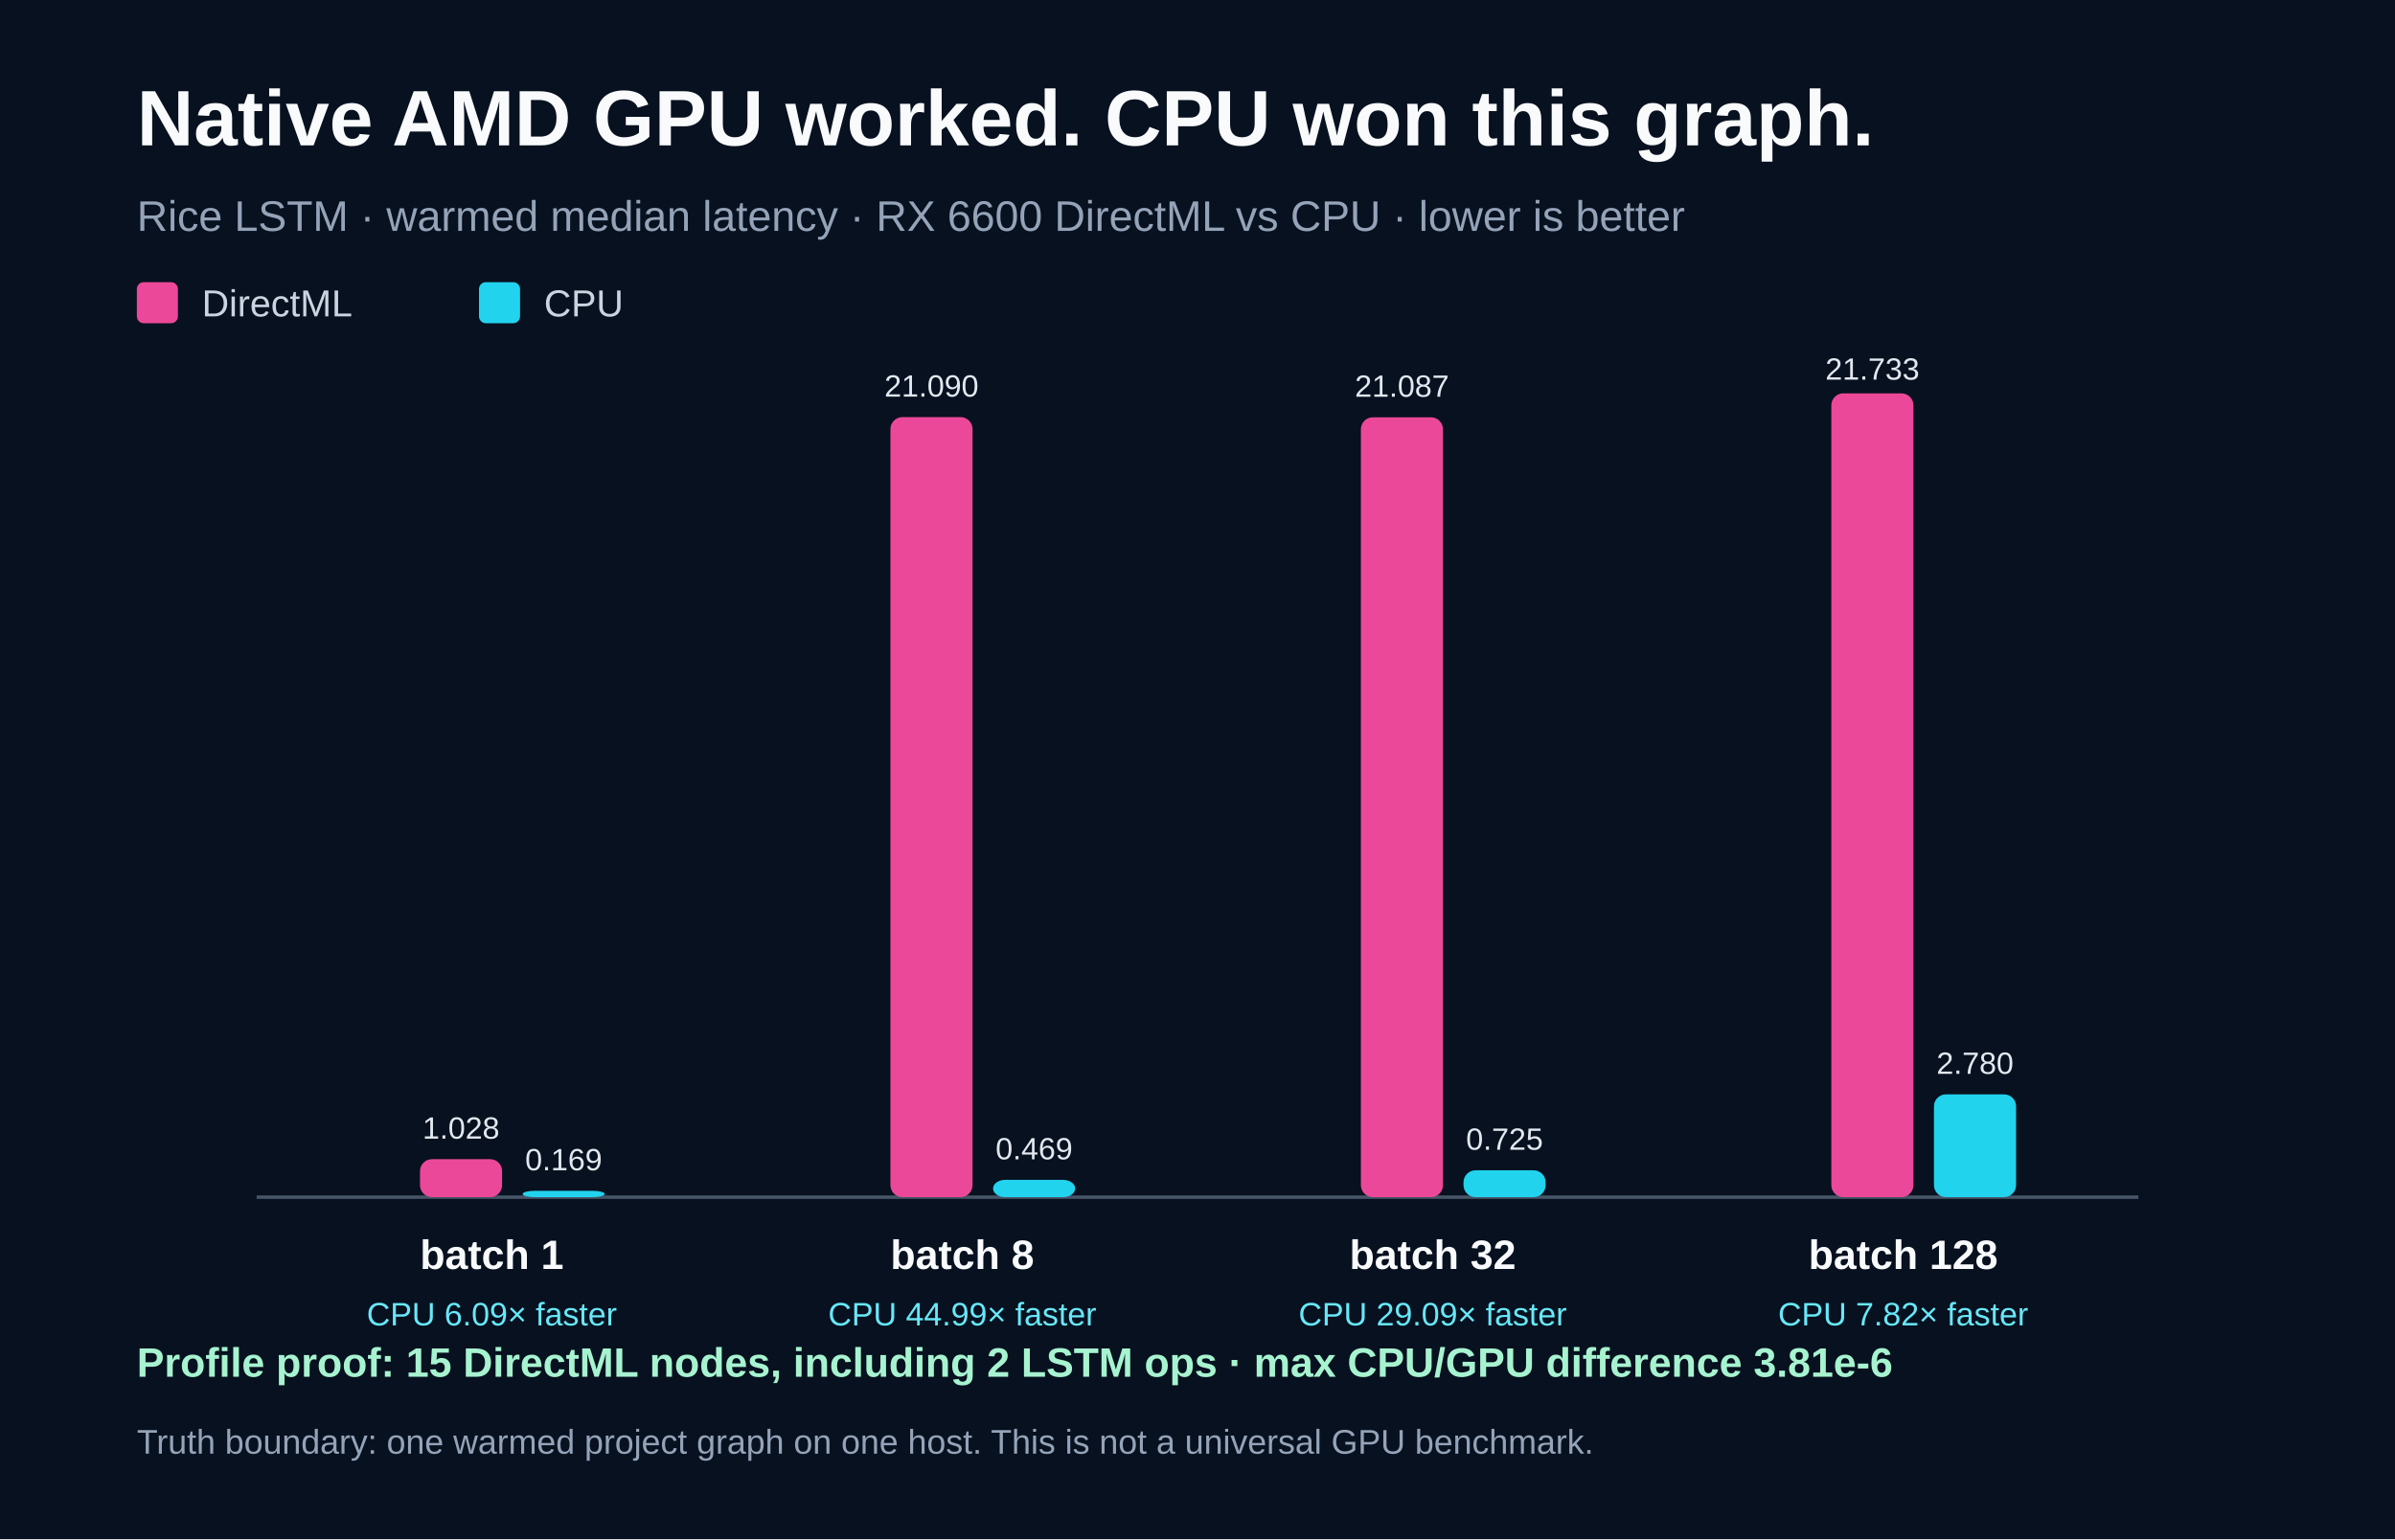
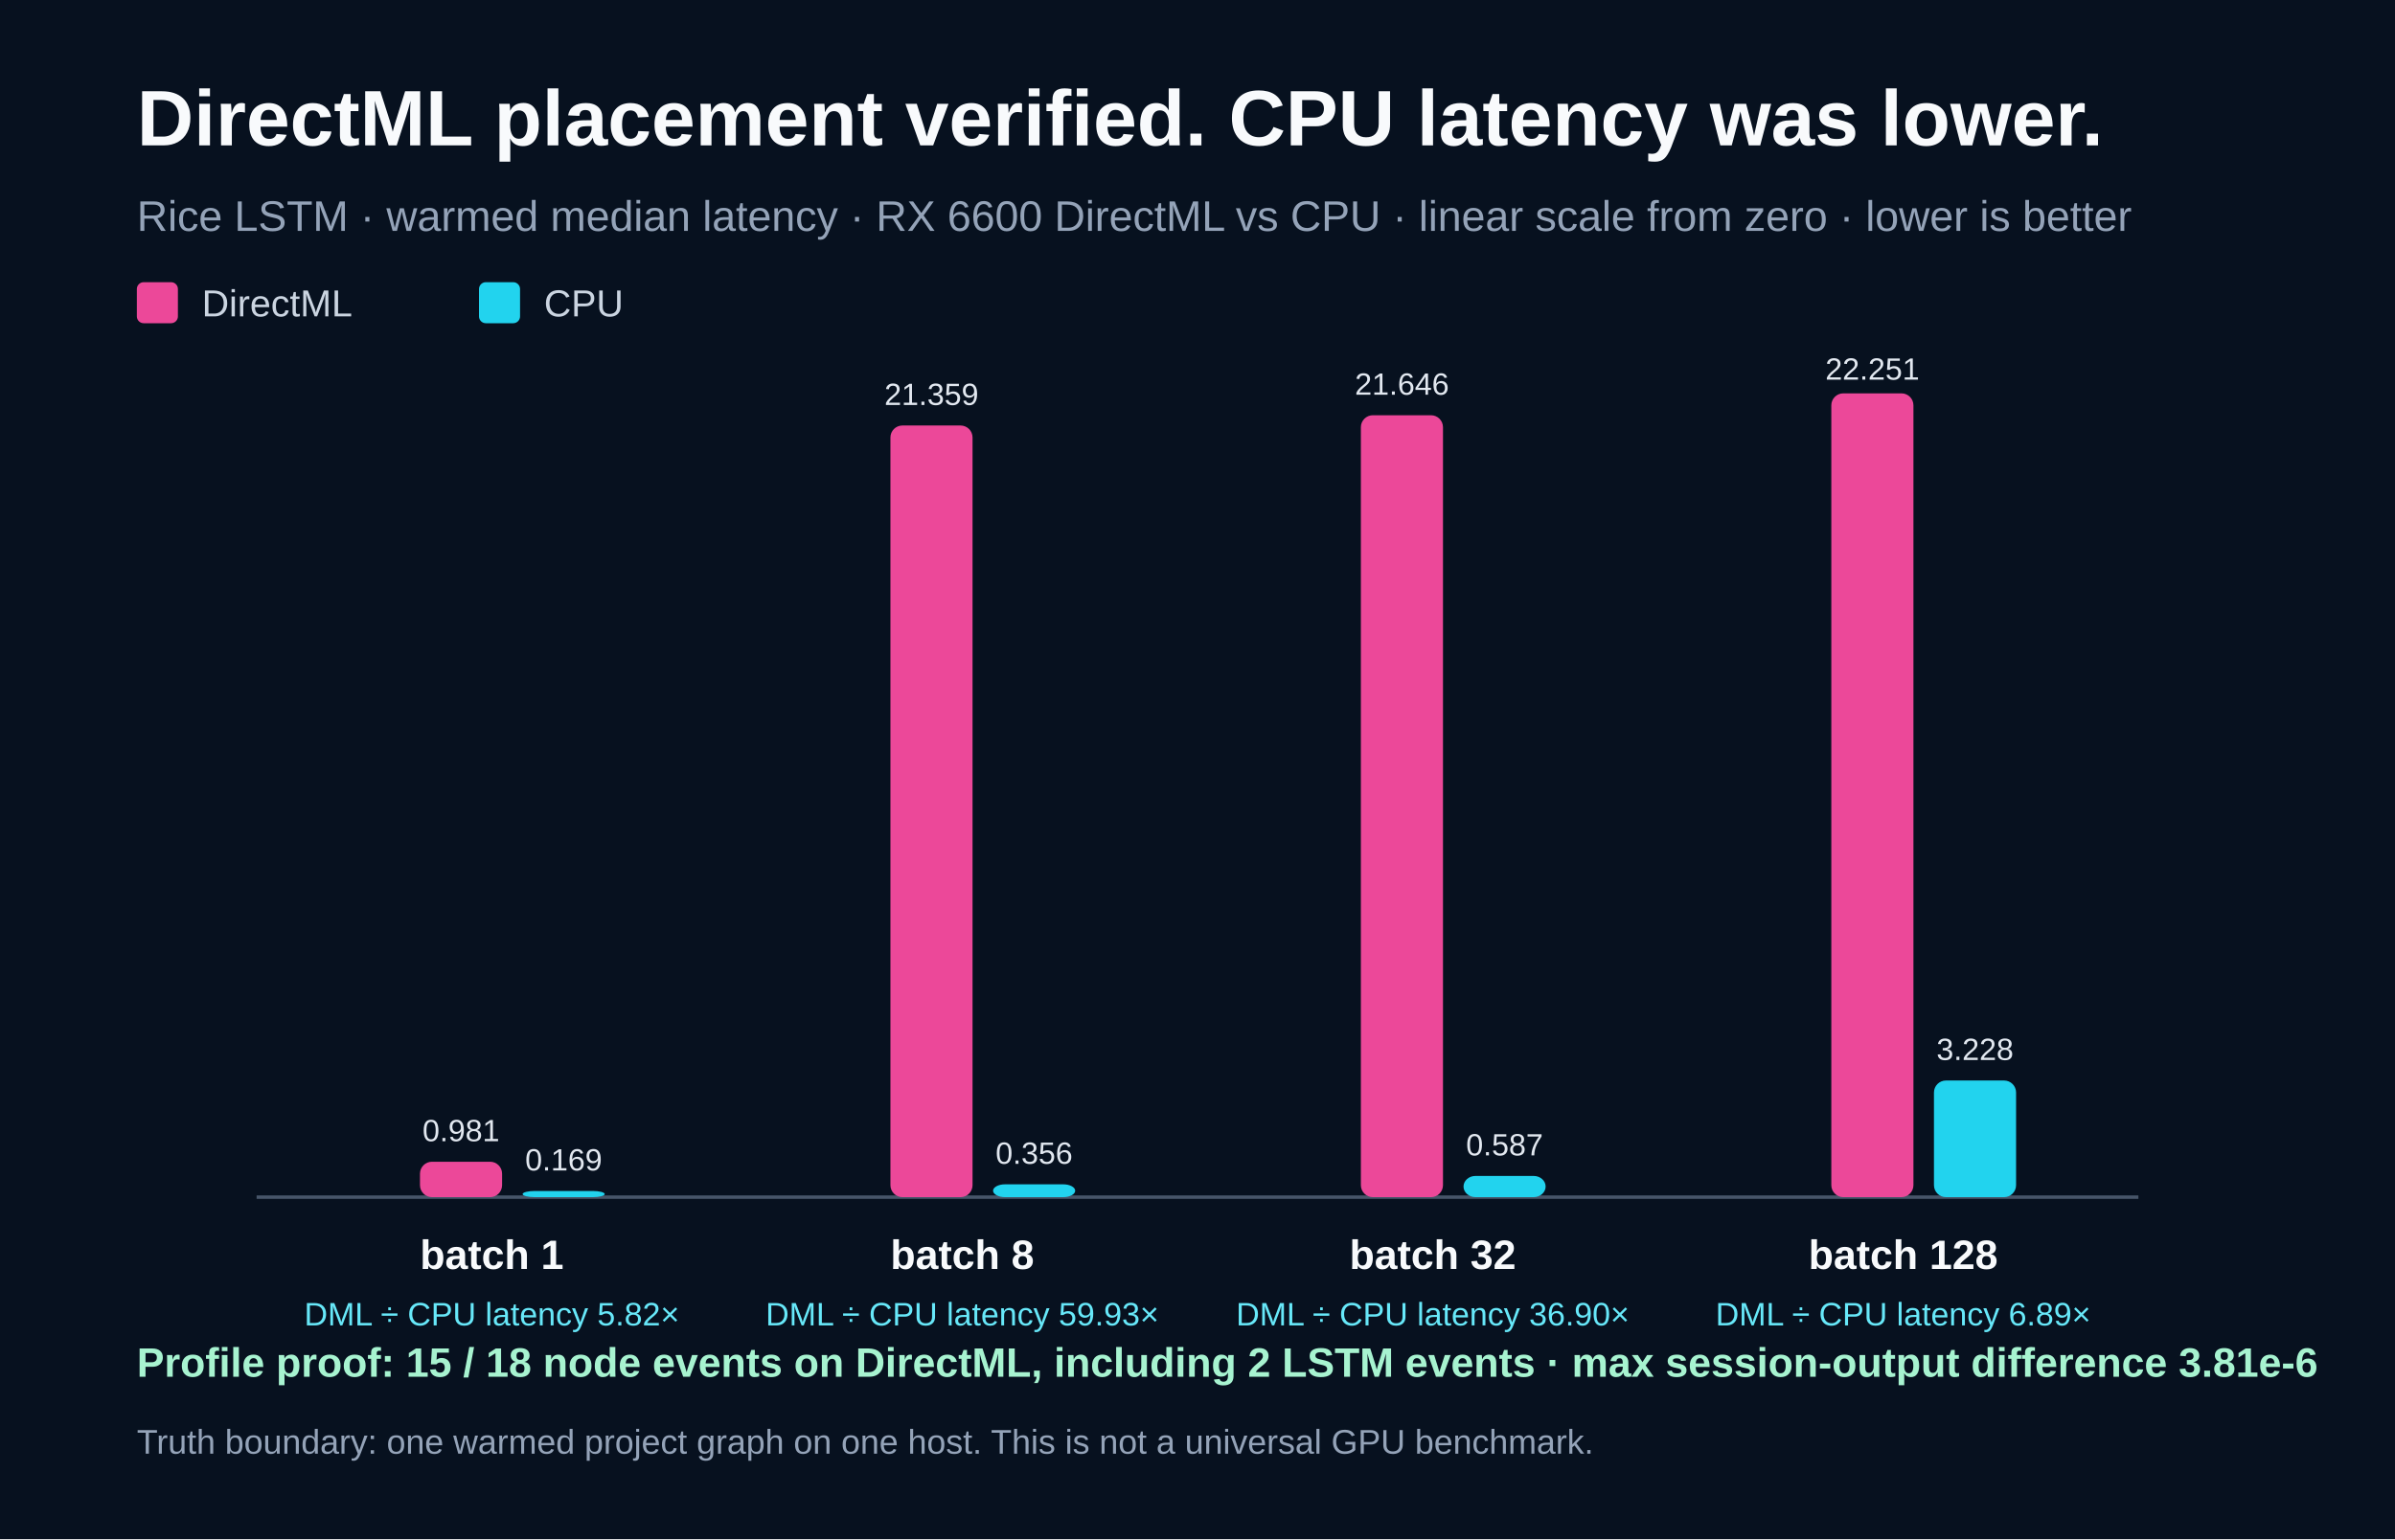
<svg xmlns="http://www.w3.org/2000/svg" width="1400" height="900" viewBox="0 0 1400 900">
  <rect width="1400" height="900" fill="#07111f" />
-   <text x="80" y="85" fill="#f8fafc" font-family="Arial" font-size="46" font-weight="700">Native AMD GPU worked. CPU won this graph.</text>
-   <text x="80" y="135" fill="#94a3b8" font-family="Arial" font-size="25">Rice LSTM · warmed median latency · RX 6600 DirectML vs CPU · lower is better</text>
+   <text x="80" y="85" fill="#f8fafc" font-family="Arial" font-size="46" font-weight="700">DirectML placement verified. CPU latency was lower.</text>
+   <text x="80" y="135" fill="#94a3b8" font-family="Arial" font-size="25">Rice LSTM · warmed median latency · RX 6600 DirectML vs CPU · linear scale from zero · lower is better</text>
  <rect x="80" y="165" width="24" height="24" rx="4" fill="#ec4899" />
  <text x="118" y="185" fill="#cbd5e1" font-family="Arial" font-size="22">DirectML</text>
  <rect x="280" y="165" width="24" height="24" rx="4" fill="#22d3ee" />
  <text x="318" y="185" fill="#cbd5e1" font-family="Arial" font-size="22">CPU</text>
  <line x1="150" y1="700" x2="1250" y2="700" stroke="#475569" stroke-width="2" />
-   <rect x="245.5" y="677.8" width="48" height="22.2" rx="7" fill="#ec4899" />
-   <text x="269.5" y="665.8" text-anchor="middle" fill="#e2e8f0" font-family="Arial" font-size="18">1.028</text>
-   <rect x="305.5" y="696.3" width="48" height="3.7" rx="7" fill="#22d3ee" />
-   <text x="329.5" y="684.3" text-anchor="middle" fill="#e2e8f0" font-family="Arial" font-size="18">0.169</text>
+   <rect x="245.5" y="679.3" width="48" height="20.7" rx="7" fill="#ec4899" />
+   <text x="269.5" y="667.3" text-anchor="middle" fill="#e2e8f0" font-family="Arial" font-size="18">0.981</text>
+   <rect x="305.5" y="696.4" width="48" height="3.6" rx="7" fill="#22d3ee" />
+   <text x="329.5" y="684.4" text-anchor="middle" fill="#e2e8f0" font-family="Arial" font-size="18">0.169</text>
  <text x="287.5" y="742" text-anchor="middle" fill="#f8fafc" font-family="Arial" font-size="24" font-weight="700">batch 1</text>
-   <text x="287.5" y="775" text-anchor="middle" fill="#67e8f9" font-family="Arial" font-size="19">CPU 6.09× faster</text>
-   <rect x="520.5" y="243.9" width="48" height="456.1" rx="7" fill="#ec4899" />
-   <text x="544.5" y="231.9" text-anchor="middle" fill="#e2e8f0" font-family="Arial" font-size="18">21.090</text>
-   <rect x="580.5" y="689.9" width="48" height="10.1" rx="7" fill="#22d3ee" />
-   <text x="604.5" y="677.9" text-anchor="middle" fill="#e2e8f0" font-family="Arial" font-size="18">0.469</text>
+   <text x="287.5" y="775" text-anchor="middle" fill="#67e8f9" font-family="Arial" font-size="19">DML ÷ CPU latency 5.82×</text>
+   <rect x="520.5" y="248.8" width="48" height="451.2" rx="7" fill="#ec4899" />
+   <text x="544.5" y="236.8" text-anchor="middle" fill="#e2e8f0" font-family="Arial" font-size="18">21.359</text>
+   <rect x="580.5" y="692.5" width="48" height="7.5" rx="7" fill="#22d3ee" />
+   <text x="604.5" y="680.5" text-anchor="middle" fill="#e2e8f0" font-family="Arial" font-size="18">0.356</text>
  <text x="562.5" y="742" text-anchor="middle" fill="#f8fafc" font-family="Arial" font-size="24" font-weight="700">batch 8</text>
-   <text x="562.5" y="775" text-anchor="middle" fill="#67e8f9" font-family="Arial" font-size="19">CPU 44.99× faster</text>
-   <rect x="795.5" y="244.0" width="48" height="456.0" rx="7" fill="#ec4899" />
-   <text x="819.5" y="232.0" text-anchor="middle" fill="#e2e8f0" font-family="Arial" font-size="18">21.087</text>
-   <rect x="855.5" y="684.3" width="48" height="15.7" rx="7" fill="#22d3ee" />
-   <text x="879.5" y="672.3" text-anchor="middle" fill="#e2e8f0" font-family="Arial" font-size="18">0.725</text>
+   <text x="562.5" y="775" text-anchor="middle" fill="#67e8f9" font-family="Arial" font-size="19">DML ÷ CPU latency 59.93×</text>
+   <rect x="795.5" y="242.8" width="48" height="457.2" rx="7" fill="#ec4899" />
+   <text x="819.5" y="230.8" text-anchor="middle" fill="#e2e8f0" font-family="Arial" font-size="18">21.646</text>
+   <rect x="855.5" y="687.6" width="48" height="12.4" rx="7" fill="#22d3ee" />
+   <text x="879.5" y="675.6" text-anchor="middle" fill="#e2e8f0" font-family="Arial" font-size="18">0.587</text>
  <text x="837.5" y="742" text-anchor="middle" fill="#f8fafc" font-family="Arial" font-size="24" font-weight="700">batch 32</text>
-   <text x="837.5" y="775" text-anchor="middle" fill="#67e8f9" font-family="Arial" font-size="19">CPU 29.09× faster</text>
+   <text x="837.5" y="775" text-anchor="middle" fill="#67e8f9" font-family="Arial" font-size="19">DML ÷ CPU latency 36.90×</text>
  <rect x="1070.5" y="230.0" width="48" height="470.0" rx="7" fill="#ec4899" />
-   <text x="1094.5" y="222.0" text-anchor="middle" fill="#e2e8f0" font-family="Arial" font-size="18">21.733</text>
-   <rect x="1130.5" y="639.9" width="48" height="60.1" rx="7" fill="#22d3ee" />
-   <text x="1154.5" y="627.9" text-anchor="middle" fill="#e2e8f0" font-family="Arial" font-size="18">2.780</text>
+   <text x="1094.5" y="222.0" text-anchor="middle" fill="#e2e8f0" font-family="Arial" font-size="18">22.251</text>
+   <rect x="1130.5" y="631.8" width="48" height="68.2" rx="7" fill="#22d3ee" />
+   <text x="1154.5" y="619.8" text-anchor="middle" fill="#e2e8f0" font-family="Arial" font-size="18">3.228</text>
  <text x="1112.5" y="742" text-anchor="middle" fill="#f8fafc" font-family="Arial" font-size="24" font-weight="700">batch 128</text>
-   <text x="1112.5" y="775" text-anchor="middle" fill="#67e8f9" font-family="Arial" font-size="19">CPU 7.82× faster</text>
-   <text x="80" y="805" fill="#a7f3d0" font-family="Arial" font-size="24" font-weight="700">Profile proof: 15 DirectML nodes, including 2 LSTM ops · max CPU/GPU difference 3.81e-6</text>
+   <text x="1112.5" y="775" text-anchor="middle" fill="#67e8f9" font-family="Arial" font-size="19">DML ÷ CPU latency 6.89×</text>
+   <text x="80" y="805" fill="#a7f3d0" font-family="Arial" font-size="24" font-weight="700">Profile proof: 15 / 18 node events on DirectML, including 2 LSTM events · max session-output difference 3.81e-6</text>
  <text x="80" y="850" fill="#94a3b8" font-family="Arial" font-size="20">Truth boundary: one warmed project graph on one host. This is not a universal GPU benchmark.</text>
</svg>
